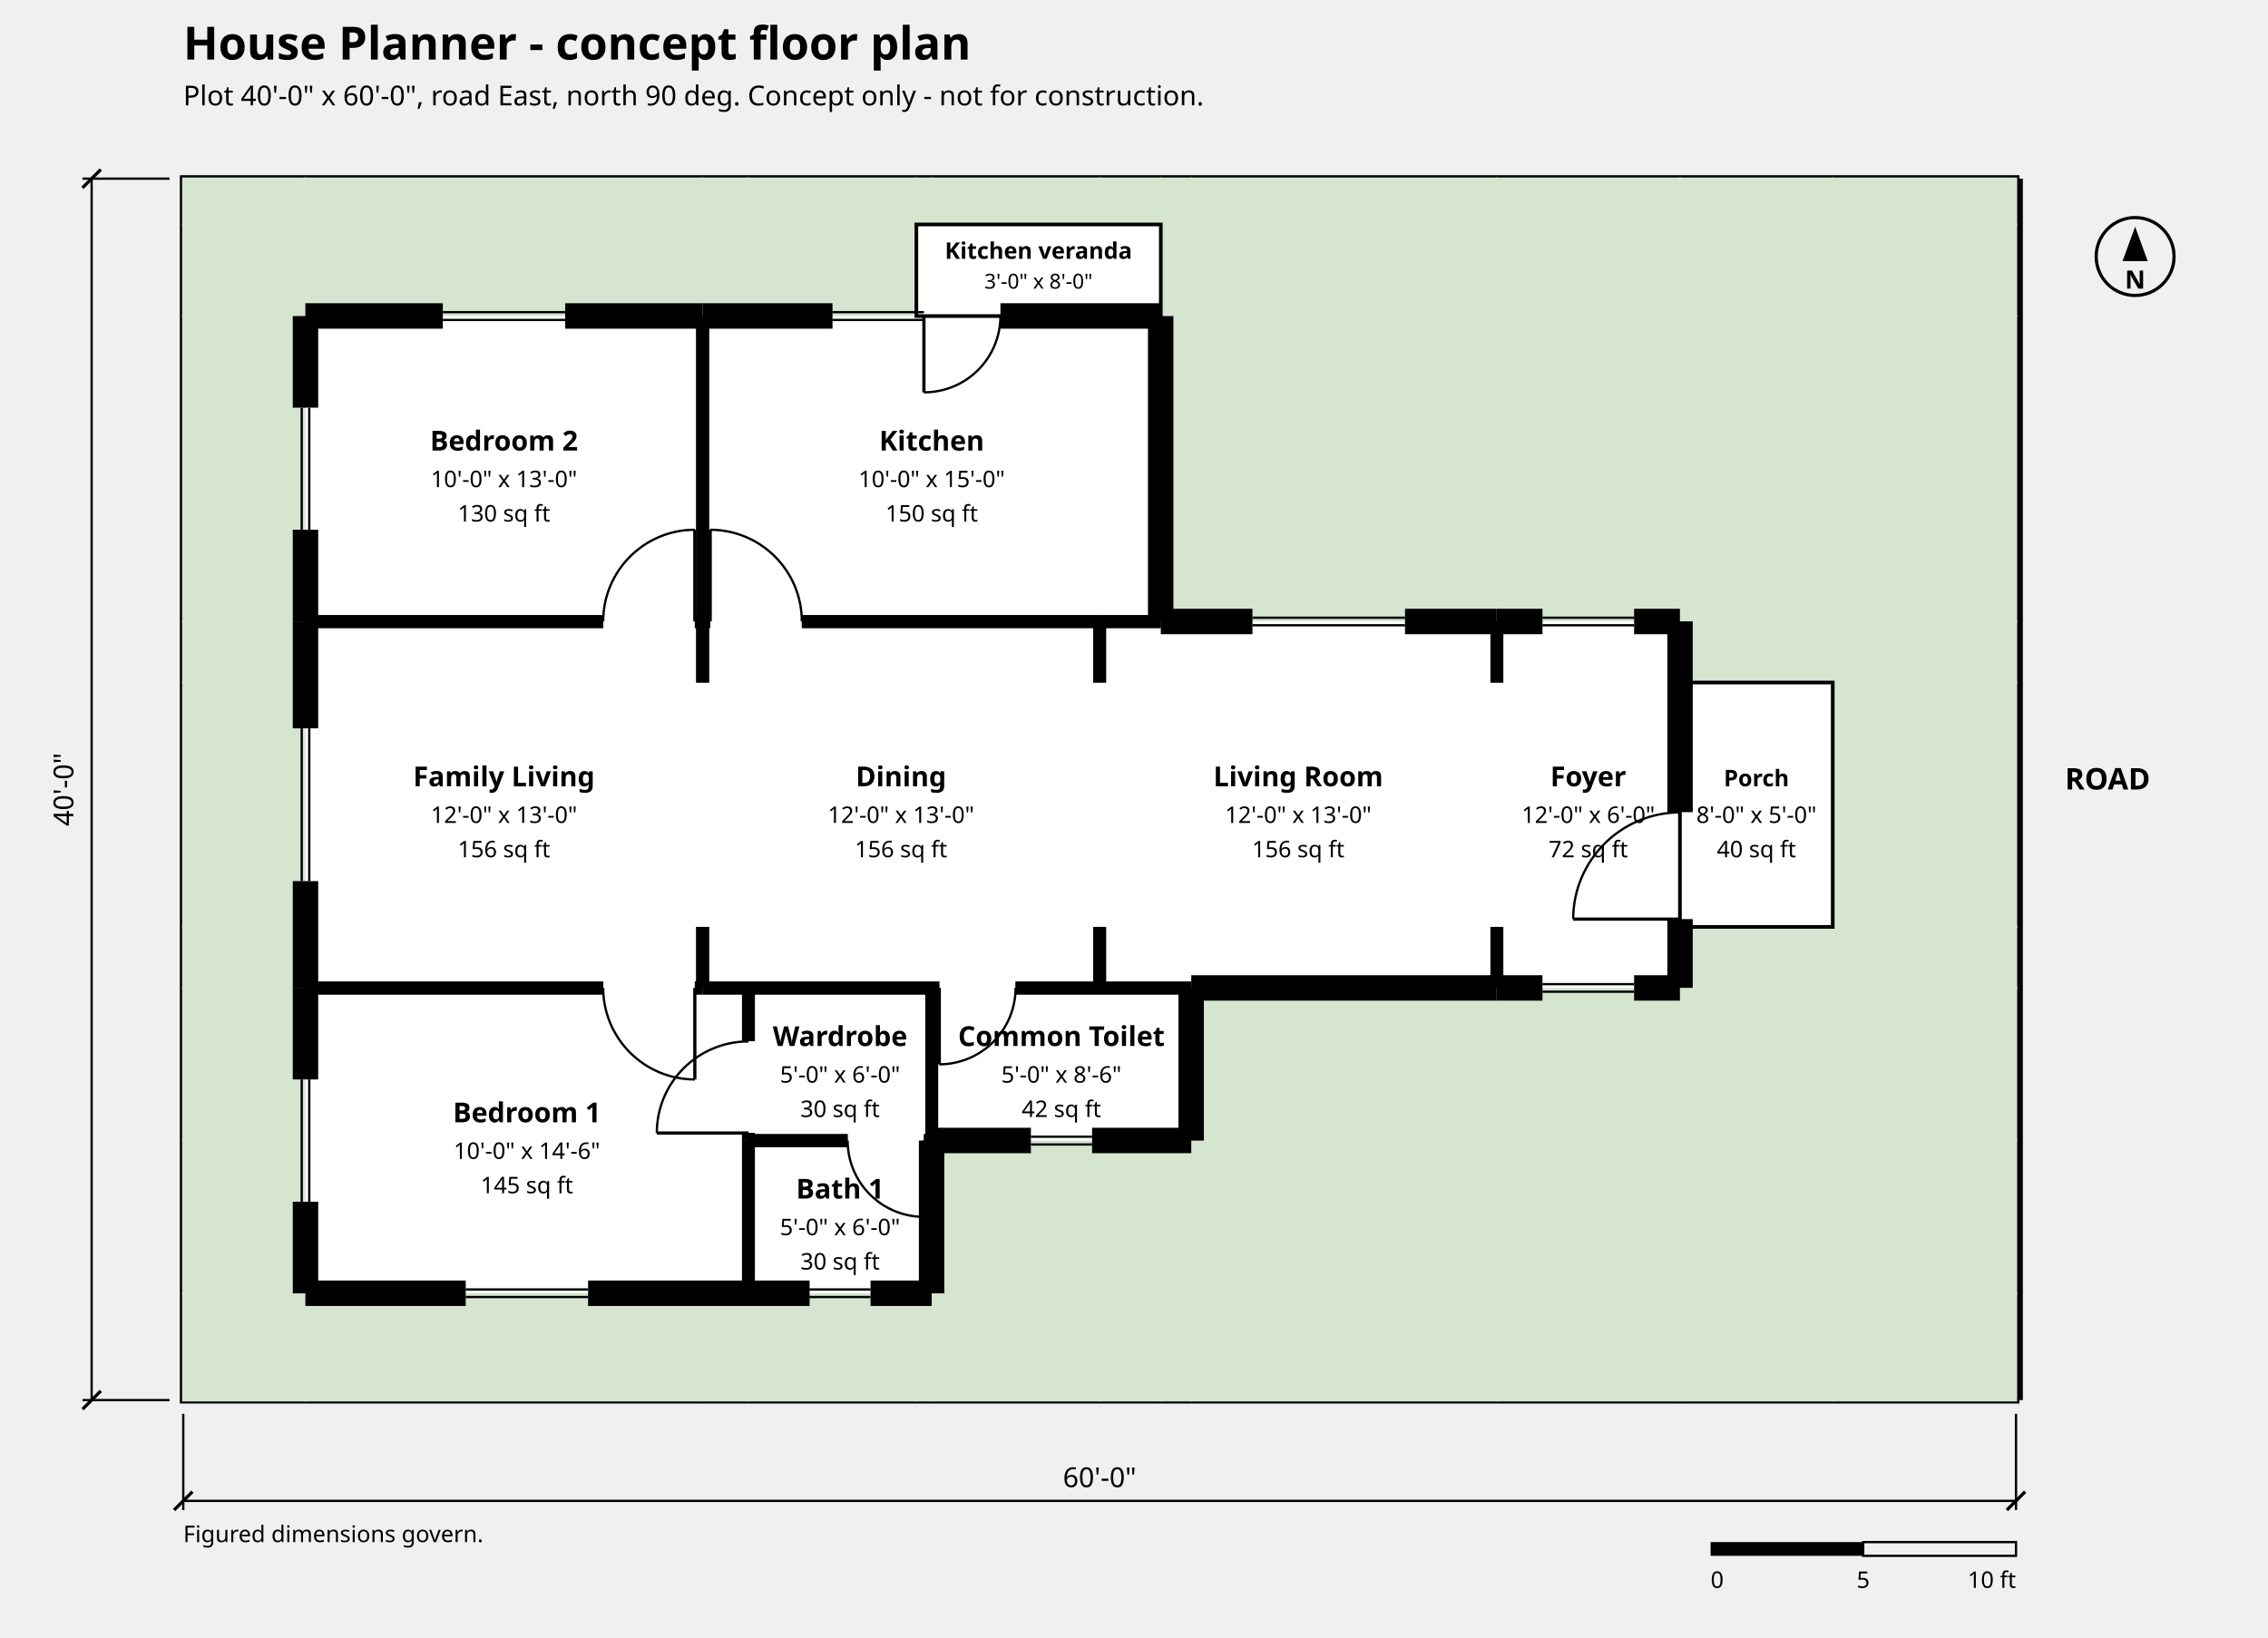
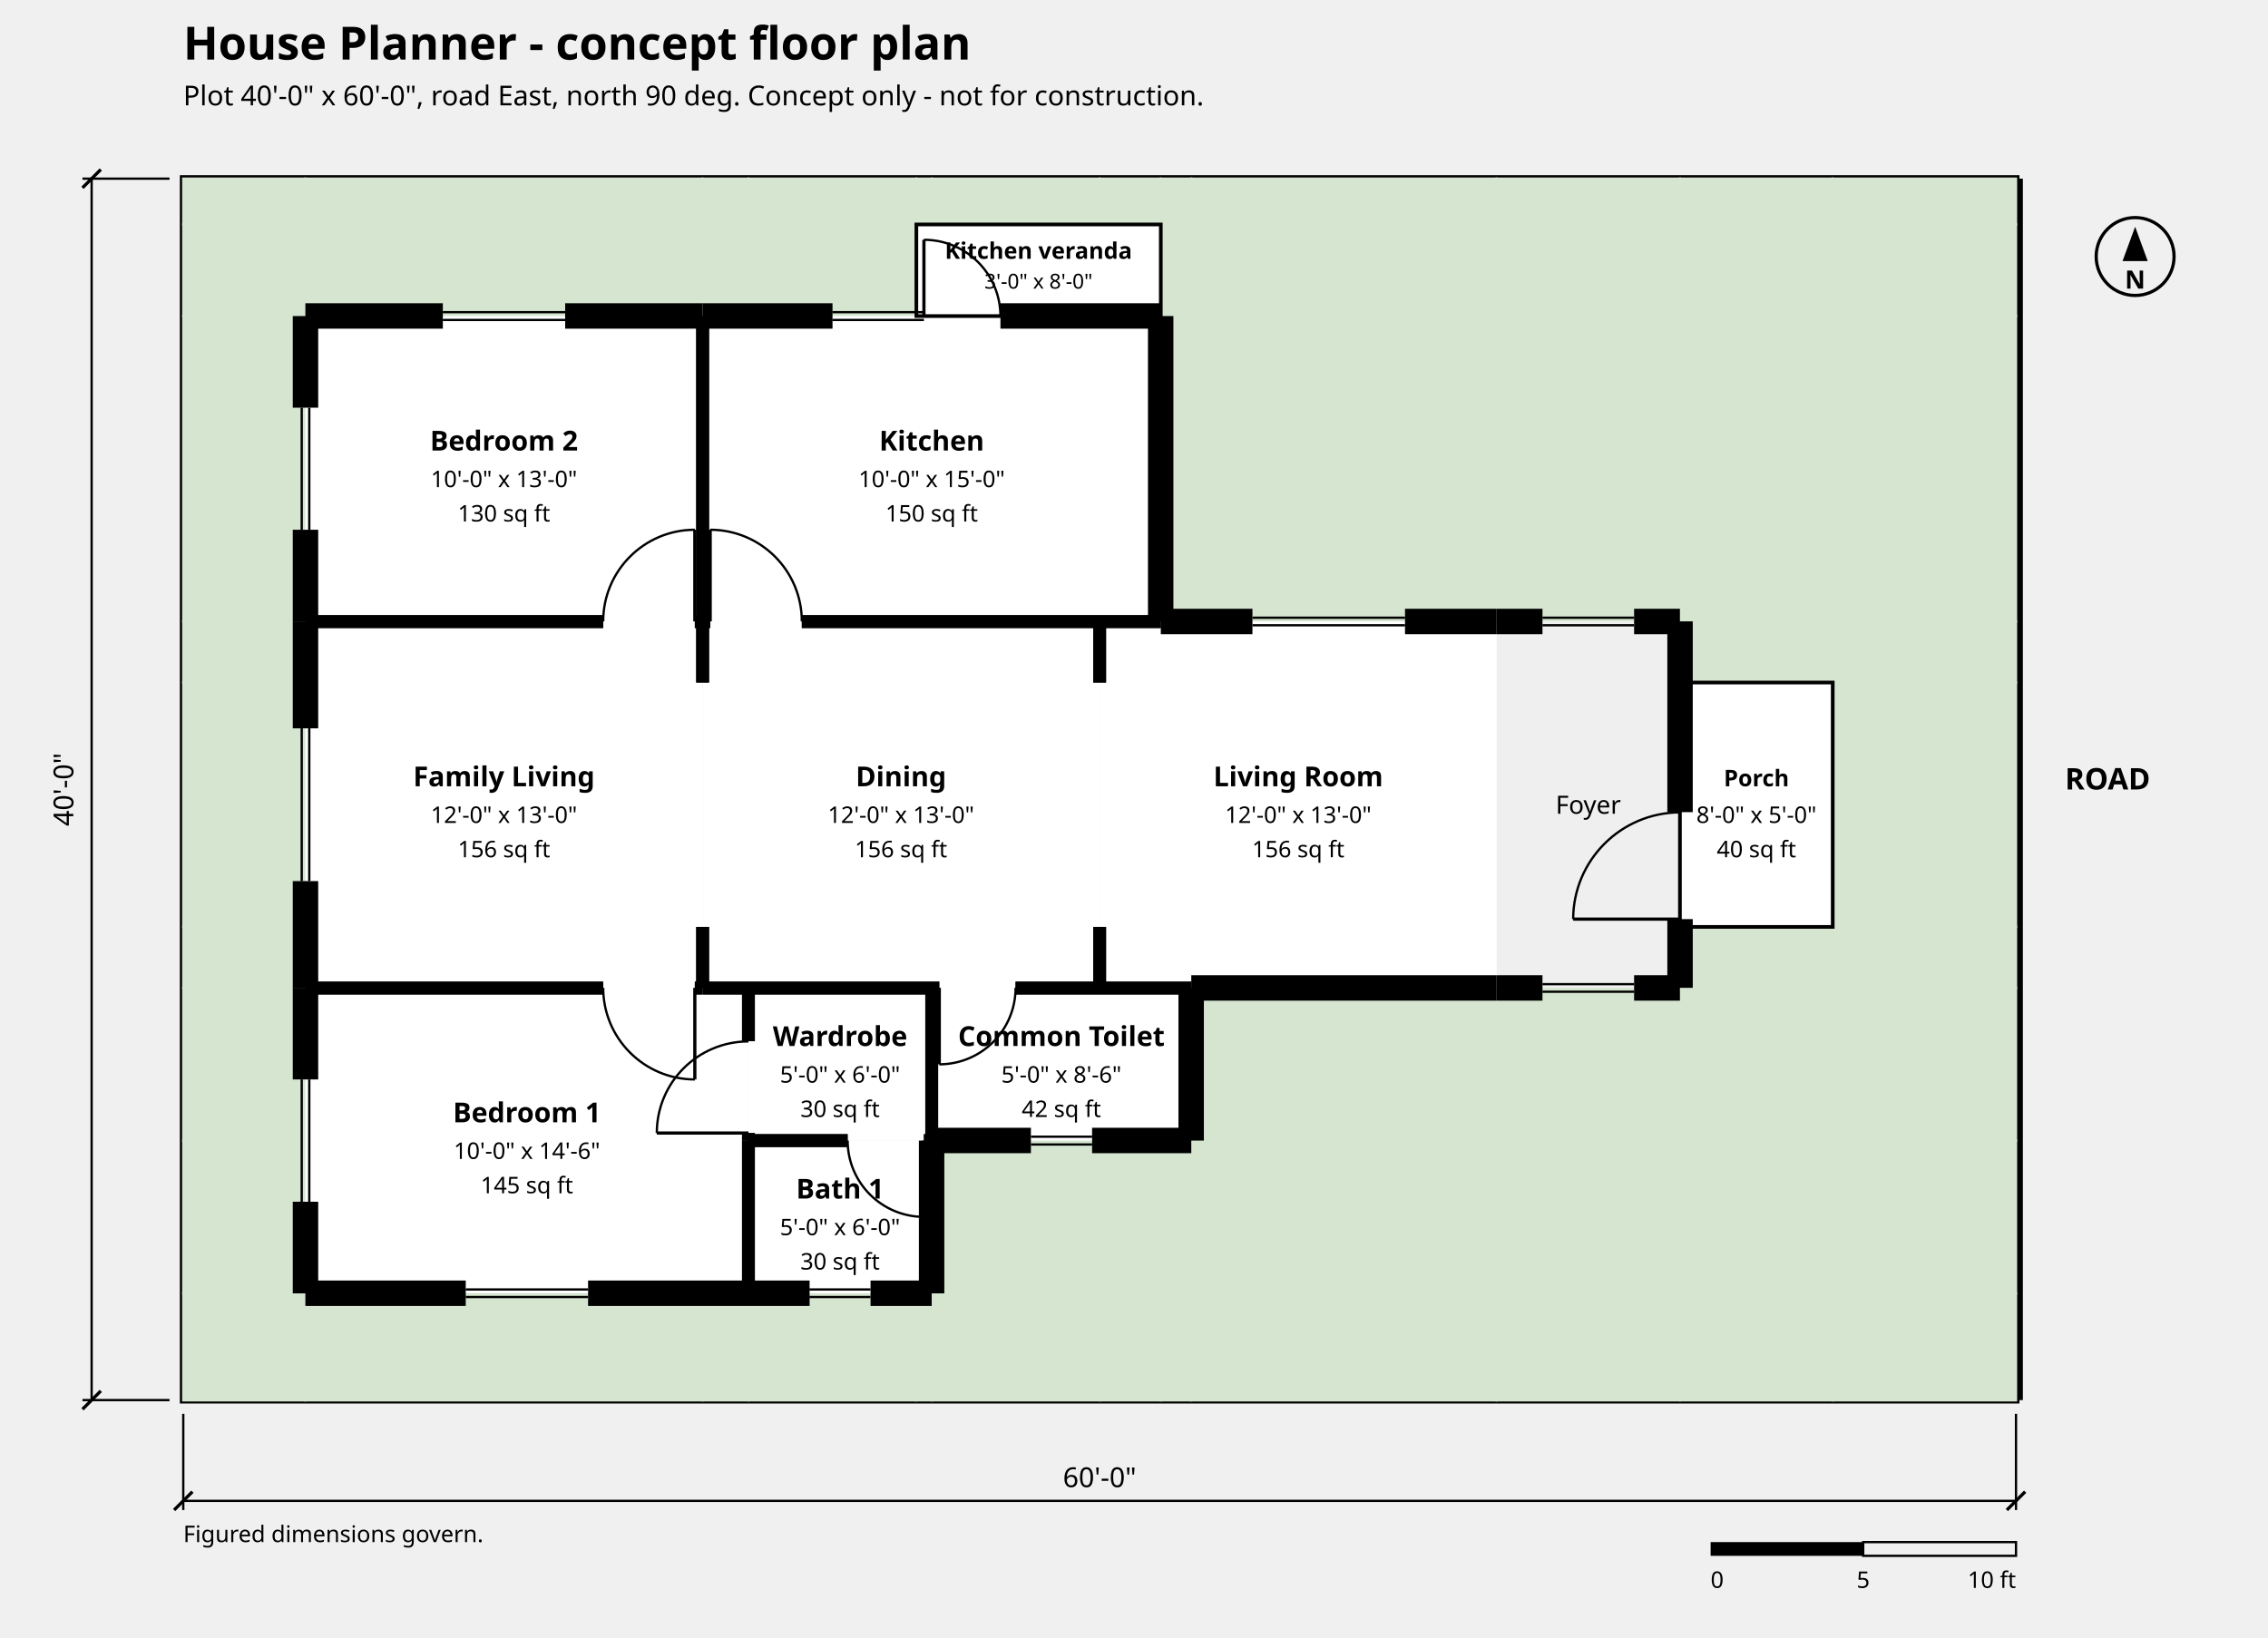
<svg xmlns="http://www.w3.org/2000/svg" viewBox="0 0 990 715" style="width:100%;height:auto;max-width:960px;background:#fff" font-family="sans-serif">
  <text x="80" y="26" font-size="20" font-weight="bold">House Planner - concept floor plan</text>
  <text x="80" y="46" font-size="12">Plot 40'-0" x 60'-0", road East, north 90 deg. Concept only - not for construction.</text>
  <rect x="80.0" y="78.0" width="800.0" height="533.3" fill="none" stroke="#000" stroke-width="3" />
  <rect x="133.3" y="98.0" width="666.7" height="493.3" fill="none" stroke="#000" stroke-width="1.2" stroke-dasharray="7 4" />
  <text x="137.3" y="112.0" font-size="10">setback line</text>
  <line x1="880.0" y1="611.3" x2="880.0" y2="78.0" stroke="#000" stroke-width="6" />
  <text x="920.0" y="344.7" font-size="13" font-weight="bold" text-anchor="middle">ROAD</text>
  <rect x="799.5" y="564.2" width="81.0" height="47.7" fill="#d5e5cf" stroke="none" />
  <rect x="732.8" y="564.2" width="67.7" height="47.7" fill="#d5e5cf" stroke="none" />
  <rect x="652.8" y="564.2" width="81.0" height="47.7" fill="#d5e5cf" stroke="none" />
  <rect x="519.5" y="564.2" width="134.3" height="47.7" fill="#d5e5cf" stroke="none" />
  <rect x="506.2" y="564.2" width="14.3" height="47.7" fill="#d5e5cf" stroke="none" />
  <rect x="479.5" y="564.2" width="27.7" height="47.7" fill="#d5e5cf" stroke="none" />
  <rect x="406.2" y="564.2" width="74.3" height="47.7" fill="#d5e5cf" stroke="none" />
  <rect x="399.5" y="564.2" width="7.7" height="47.7" fill="#d5e5cf" stroke="none" />
  <rect x="326.2" y="564.2" width="74.3" height="47.7" fill="#d5e5cf" stroke="none" />
  <rect x="306.2" y="564.2" width="21.0" height="47.7" fill="#d5e5cf" stroke="none" />
  <rect x="132.8" y="564.2" width="174.3" height="47.7" fill="#d5e5cf" stroke="none" />
  <rect x="79.5" y="564.2" width="54.3" height="47.7" fill="#d5e5cf" stroke="none" />
  <rect x="799.5" y="497.5" width="81.0" height="67.7" fill="#d5e5cf" stroke="none" />
  <rect x="732.8" y="497.5" width="67.7" height="67.7" fill="#d5e5cf" stroke="none" />
  <rect x="652.8" y="497.5" width="81.0" height="67.7" fill="#d5e5cf" stroke="none" />
  <rect x="519.5" y="497.5" width="134.3" height="67.7" fill="#d5e5cf" stroke="none" />
  <rect x="506.2" y="497.5" width="14.3" height="67.7" fill="#d5e5cf" stroke="none" />
  <rect x="479.5" y="497.5" width="27.7" height="67.7" fill="#d5e5cf" stroke="none" />
  <rect x="406.2" y="497.5" width="74.3" height="67.7" fill="#d5e5cf" stroke="none" />
  <rect x="79.5" y="497.5" width="54.3" height="67.7" fill="#d5e5cf" stroke="none" />
  <rect x="799.5" y="430.8" width="81.0" height="67.7" fill="#d5e5cf" stroke="none" />
  <rect x="732.8" y="430.8" width="67.7" height="67.7" fill="#d5e5cf" stroke="none" />
  <rect x="652.8" y="430.8" width="81.0" height="67.7" fill="#d5e5cf" stroke="none" />
  <rect x="519.5" y="430.8" width="134.3" height="67.7" fill="#d5e5cf" stroke="none" />
  <rect x="79.5" y="430.8" width="54.3" height="67.7" fill="#d5e5cf" stroke="none" />
  <rect x="799.5" y="404.2" width="81.0" height="27.7" fill="#d5e5cf" stroke="none" />
  <rect x="732.8" y="404.2" width="67.7" height="27.7" fill="#d5e5cf" stroke="none" />
  <rect x="79.5" y="404.2" width="54.3" height="27.7" fill="#d5e5cf" stroke="none" />
  <rect x="799.5" y="297.5" width="81.0" height="107.7" fill="#d5e5cf" stroke="none" />
  <rect x="79.5" y="297.5" width="54.3" height="107.7" fill="#d5e5cf" stroke="none" />
  <rect x="799.5" y="270.8" width="81.0" height="27.7" fill="#d5e5cf" stroke="none" />
  <rect x="732.8" y="270.8" width="67.7" height="27.7" fill="#d5e5cf" stroke="none" />
  <rect x="79.5" y="270.8" width="54.3" height="27.7" fill="#d5e5cf" stroke="none" />
  <rect x="799.5" y="137.5" width="81.0" height="134.3" fill="#d5e5cf" stroke="none" />
  <rect x="732.8" y="137.5" width="67.7" height="134.3" fill="#d5e5cf" stroke="none" />
  <rect x="652.8" y="137.5" width="81.0" height="134.3" fill="#d5e5cf" stroke="none" />
  <rect x="519.5" y="137.5" width="134.3" height="134.3" fill="#d5e5cf" stroke="none" />
  <rect x="506.2" y="137.5" width="14.3" height="134.3" fill="#d5e5cf" stroke="none" />
  <rect x="79.5" y="137.5" width="54.3" height="134.3" fill="#d5e5cf" stroke="none" />
  <rect x="799.5" y="97.5" width="81.0" height="41.0" fill="#d5e5cf" stroke="none" />
  <rect x="732.8" y="97.5" width="67.7" height="41.0" fill="#d5e5cf" stroke="none" />
  <rect x="652.8" y="97.5" width="81.0" height="41.0" fill="#d5e5cf" stroke="none" />
  <rect x="519.5" y="97.5" width="134.3" height="41.0" fill="#d5e5cf" stroke="none" />
  <rect x="506.2" y="97.5" width="14.3" height="41.0" fill="#d5e5cf" stroke="none" />
  <rect x="326.2" y="97.5" width="74.3" height="41.0" fill="#d5e5cf" stroke="none" />
  <rect x="306.2" y="97.5" width="21.0" height="41.0" fill="#d5e5cf" stroke="none" />
  <rect x="132.8" y="97.5" width="174.3" height="41.0" fill="#d5e5cf" stroke="none" />
  <rect x="79.5" y="97.5" width="54.3" height="41.0" fill="#d5e5cf" stroke="none" />
  <rect x="799.5" y="77.5" width="81.0" height="21.0" fill="#d5e5cf" stroke="none" />
  <rect x="732.8" y="77.5" width="67.7" height="21.0" fill="#d5e5cf" stroke="none" />
  <rect x="652.8" y="77.5" width="81.0" height="21.0" fill="#d5e5cf" stroke="none" />
  <rect x="519.5" y="77.5" width="134.3" height="21.0" fill="#d5e5cf" stroke="none" />
  <rect x="506.2" y="77.5" width="14.3" height="21.0" fill="#d5e5cf" stroke="none" />
  <rect x="479.5" y="77.5" width="27.7" height="21.0" fill="#d5e5cf" stroke="none" />
  <rect x="406.2" y="77.5" width="74.3" height="21.0" fill="#d5e5cf" stroke="none" />
  <rect x="399.5" y="77.5" width="7.7" height="21.0" fill="#d5e5cf" stroke="none" />
  <rect x="326.2" y="77.5" width="74.3" height="21.0" fill="#d5e5cf" stroke="none" />
  <rect x="306.2" y="77.5" width="21.0" height="21.0" fill="#d5e5cf" stroke="none" />
  <rect x="132.8" y="77.5" width="174.3" height="21.0" fill="#d5e5cf" stroke="none" />
  <rect x="79.5" y="77.5" width="54.3" height="21.0" fill="#d5e5cf" stroke="none" />
  <g>
-     <rect x="653.3" y="271.3" width="80.0" height="160.0" fill="#fff" stroke="none" />
-     <text x="693.3" y="343.3" font-size="12" font-weight="bold" text-anchor="middle">Foyer</text>
-     <text x="693.3" y="359.3" font-size="10" text-anchor="middle">12'-0" x 6'-0"</text>
-     <text x="693.3" y="374.3" font-size="10" text-anchor="middle">72 sq ft</text>
+     <rect x="653.3" y="271.3" width="80.0" height="160.0" fill="#efefef" stroke="none" />
+     <text x="693.3" y="355.3" font-size="11" text-anchor="middle">Foyer</text>
  </g>
  <g>
    <rect x="480.0" y="271.3" width="173.3" height="160.0" fill="#fff" stroke="none" />
    <text x="566.7" y="343.3" font-size="12" font-weight="bold" text-anchor="middle">Living Room</text>
    <text x="566.7" y="359.3" font-size="10" text-anchor="middle">12'-0" x 13'-0"</text>
    <text x="566.7" y="374.3" font-size="10" text-anchor="middle">156 sq ft</text>
  </g>
  <g>
    <rect x="306.7" y="271.3" width="173.3" height="160.0" fill="#fff" stroke="none" />
    <text x="393.3" y="343.3" font-size="12" font-weight="bold" text-anchor="middle">Dining</text>
    <text x="393.3" y="359.3" font-size="10" text-anchor="middle">12'-0" x 13'-0"</text>
    <text x="393.3" y="374.3" font-size="10" text-anchor="middle">156 sq ft</text>
  </g>
  <g>
    <rect x="133.3" y="271.3" width="173.3" height="160.0" fill="#fff" stroke="none" />
    <text x="220.0" y="343.3" font-size="12" font-weight="bold" text-anchor="middle">Family Living</text>
    <text x="220.0" y="359.3" font-size="10" text-anchor="middle">12'-0" x 13'-0"</text>
    <text x="220.0" y="374.3" font-size="10" text-anchor="middle">156 sq ft</text>
  </g>
  <g>
    <rect x="133.3" y="431.3" width="193.3" height="133.3" fill="#fff" stroke="none" />
    <text x="230.0" y="490.0" font-size="12" font-weight="bold" text-anchor="middle">Bedroom 1</text>
    <text x="230.0" y="506.0" font-size="10" text-anchor="middle">10'-0" x 14'-6"</text>
    <text x="230.0" y="521.0" font-size="10" text-anchor="middle">145 sq ft</text>
  </g>
  <g>
    <rect x="326.7" y="498.0" width="80.0" height="66.7" fill="#fff" stroke="none" />
    <text x="366.7" y="523.3" font-size="12" font-weight="bold" text-anchor="middle">Bath 1</text>
    <text x="366.7" y="539.3" font-size="10" text-anchor="middle">5'-0" x 6'-0"</text>
    <text x="366.7" y="554.3" font-size="10" text-anchor="middle">30 sq ft</text>
  </g>
  <g>
    <rect x="326.7" y="431.3" width="80.0" height="66.7" fill="#fff" stroke="none" />
    <text x="366.7" y="456.7" font-size="12" font-weight="bold" text-anchor="middle">Wardrobe</text>
    <text x="366.7" y="472.7" font-size="10" text-anchor="middle">5'-0" x 6'-0"</text>
    <text x="366.7" y="487.7" font-size="10" text-anchor="middle">30 sq ft</text>
  </g>
  <g>
    <rect x="406.7" y="431.3" width="113.3" height="66.7" fill="#fff" stroke="none" />
    <text x="463.3" y="456.7" font-size="12" font-weight="bold" text-anchor="middle">Common Toilet</text>
    <text x="463.3" y="472.7" font-size="10" text-anchor="middle">5'-0" x 8'-6"</text>
    <text x="463.3" y="487.7" font-size="10" text-anchor="middle">42 sq ft</text>
  </g>
  <g>
    <rect x="133.3" y="138.0" width="173.3" height="133.3" fill="#fff" stroke="none" />
    <text x="220.0" y="196.7" font-size="12" font-weight="bold" text-anchor="middle">Bedroom 2</text>
    <text x="220.0" y="212.7" font-size="10" text-anchor="middle">10'-0" x 13'-0"</text>
    <text x="220.0" y="227.7" font-size="10" text-anchor="middle">130 sq ft</text>
  </g>
  <g>
    <rect x="306.7" y="138.0" width="200.0" height="133.3" fill="#fff" stroke="none" />
    <text x="406.7" y="196.7" font-size="12" font-weight="bold" text-anchor="middle">Kitchen</text>
    <text x="406.7" y="212.7" font-size="10" text-anchor="middle">10'-0" x 15'-0"</text>
    <text x="406.7" y="227.7" font-size="10" text-anchor="middle">150 sq ft</text>
  </g>
  <g>
    <rect x="733.3" y="298.0" width="66.7" height="106.7" fill="#fff" stroke="#000" stroke-width="1.6" />
    <text x="766.7" y="343.3" font-size="10" font-weight="bold" text-anchor="middle">Porch</text>
    <text x="766.7" y="359.3" font-size="10" text-anchor="middle">8'-0" x 5'-0"</text>
    <text x="766.7" y="374.3" font-size="10" text-anchor="middle">40 sq ft</text>
  </g>
  <g>
    <rect x="400.0" y="98.0" width="106.7" height="40.0" fill="#fff" stroke="#000" stroke-width="1.6" />
    <text x="453.3" y="113.0" font-size="10" font-weight="bold" text-anchor="middle">Kitchen veranda</text>
    <text x="453.3" y="126.0" font-size="9" text-anchor="middle">3'-0" x 8'-0"</text>
  </g>
-   <rect x="650.6" y="404.7" width="5.6" height="26.7" fill="#000" stroke="none" />
-   <rect x="650.6" y="271.3" width="5.6" height="26.7" fill="#000" stroke="none" />
  <rect x="727.8" y="401.3" width="11.1" height="30.0" fill="#000" stroke="none" />
  <rect x="727.8" y="271.3" width="11.1" height="83.3" fill="#000" stroke="none" />
  <rect x="713.3" y="265.8" width="20.0" height="11.1" fill="#000" stroke="none" />
  <rect x="653.3" y="265.8" width="20.0" height="11.1" fill="#000" stroke="none" />
  <rect x="713.3" y="425.8" width="20.0" height="11.1" fill="#000" stroke="none" />
  <rect x="653.3" y="425.8" width="20.0" height="11.1" fill="#000" stroke="none" />
  <rect x="477.2" y="404.7" width="5.6" height="26.7" fill="#000" stroke="none" />
  <rect x="477.2" y="271.3" width="5.6" height="26.7" fill="#000" stroke="none" />
-   <rect x="650.6" y="404.7" width="5.6" height="26.7" fill="#000" stroke="none" />
-   <rect x="650.6" y="271.3" width="5.6" height="26.7" fill="#000" stroke="none" />
  <rect x="613.3" y="265.8" width="40.0" height="11.1" fill="#000" stroke="none" />
  <rect x="506.7" y="265.8" width="40.0" height="11.1" fill="#000" stroke="none" />
  <rect x="480.0" y="268.6" width="26.7" height="5.6" fill="#000" stroke="none" />
  <rect x="520.0" y="425.8" width="133.3" height="11.1" fill="#000" stroke="none" />
  <rect x="480.0" y="428.6" width="40.0" height="5.6" fill="#000" stroke="none" />
  <rect x="303.9" y="404.7" width="5.6" height="26.7" fill="#000" stroke="none" />
  <rect x="303.9" y="271.3" width="5.6" height="26.7" fill="#000" stroke="none" />
  <rect x="477.2" y="404.7" width="5.6" height="26.7" fill="#000" stroke="none" />
  <rect x="477.2" y="271.3" width="5.6" height="26.7" fill="#000" stroke="none" />
  <rect x="350.0" y="268.6" width="130.0" height="5.6" fill="#000" stroke="none" />
  <rect x="306.7" y="268.6" width="3.3" height="5.6" fill="#000" stroke="none" />
  <rect x="306.7" y="428.6" width="20.0" height="5.6" fill="#000" stroke="none" />
  <rect x="326.7" y="428.6" width="80.0" height="5.6" fill="#000" stroke="none" />
  <rect x="443.3" y="428.6" width="36.7" height="5.6" fill="#000" stroke="none" />
  <rect x="406.7" y="428.6" width="3.3" height="5.6" fill="#000" stroke="none" />
  <rect x="127.8" y="384.7" width="11.1" height="46.7" fill="#000" stroke="none" />
  <rect x="127.8" y="271.3" width="11.1" height="46.7" fill="#000" stroke="none" />
  <rect x="303.9" y="404.7" width="5.6" height="26.7" fill="#000" stroke="none" />
  <rect x="303.9" y="271.3" width="5.6" height="26.7" fill="#000" stroke="none" />
  <rect x="303.3" y="268.6" width="3.3" height="5.6" fill="#000" stroke="none" />
  <rect x="133.3" y="268.6" width="130.0" height="5.6" fill="#000" stroke="none" />
  <rect x="303.3" y="428.6" width="3.3" height="5.6" fill="#000" stroke="none" />
  <rect x="133.3" y="428.6" width="130.0" height="5.6" fill="#000" stroke="none" />
  <rect x="127.8" y="524.7" width="11.1" height="40.0" fill="#000" stroke="none" />
  <rect x="127.8" y="431.3" width="11.1" height="40.0" fill="#000" stroke="none" />
  <rect x="323.9" y="498.0" width="5.6" height="66.7" fill="#000" stroke="none" />
  <rect x="323.9" y="494.7" width="5.6" height="3.3" fill="#000" stroke="none" />
  <rect x="323.9" y="431.3" width="5.6" height="23.3" fill="#000" stroke="none" />
  <rect x="306.7" y="428.6" width="20.0" height="5.6" fill="#000" stroke="none" />
  <rect x="303.3" y="428.6" width="3.3" height="5.6" fill="#000" stroke="none" />
  <rect x="133.3" y="428.6" width="130.0" height="5.6" fill="#000" stroke="none" />
  <rect x="256.7" y="559.1" width="70.0" height="11.1" fill="#000" stroke="none" />
  <rect x="133.3" y="559.1" width="70.0" height="11.1" fill="#000" stroke="none" />
  <rect x="323.9" y="498.0" width="5.6" height="66.7" fill="#000" stroke="none" />
  <rect x="401.1" y="498.0" width="11.1" height="66.7" fill="#000" stroke="none" />
  <rect x="403.3" y="495.2" width="3.3" height="5.6" fill="#000" stroke="none" />
  <rect x="326.7" y="495.2" width="43.3" height="5.6" fill="#000" stroke="none" />
  <rect x="380.0" y="559.1" width="26.7" height="11.1" fill="#000" stroke="none" />
  <rect x="326.7" y="559.1" width="26.7" height="11.1" fill="#000" stroke="none" />
  <rect x="323.9" y="494.7" width="5.6" height="3.3" fill="#000" stroke="none" />
  <rect x="323.9" y="431.3" width="5.6" height="23.3" fill="#000" stroke="none" />
  <rect x="403.9" y="431.3" width="5.6" height="66.7" fill="#000" stroke="none" />
  <rect x="326.7" y="428.6" width="80.0" height="5.6" fill="#000" stroke="none" />
  <rect x="403.3" y="495.2" width="3.3" height="5.6" fill="#000" stroke="none" />
  <rect x="326.7" y="495.2" width="43.3" height="5.6" fill="#000" stroke="none" />
  <rect x="403.9" y="431.3" width="5.6" height="66.7" fill="#000" stroke="none" />
  <rect x="514.4" y="431.3" width="11.1" height="66.7" fill="#000" stroke="none" />
  <rect x="480.0" y="428.6" width="40.0" height="5.6" fill="#000" stroke="none" />
  <rect x="443.3" y="428.6" width="36.7" height="5.6" fill="#000" stroke="none" />
  <rect x="406.7" y="428.6" width="3.3" height="5.6" fill="#000" stroke="none" />
  <rect x="476.7" y="492.4" width="43.3" height="11.1" fill="#000" stroke="none" />
  <rect x="406.7" y="492.4" width="43.3" height="11.1" fill="#000" stroke="none" />
  <rect x="127.8" y="231.3" width="11.1" height="40.0" fill="#000" stroke="none" />
  <rect x="127.8" y="138.0" width="11.1" height="40.0" fill="#000" stroke="none" />
  <rect x="303.9" y="138.0" width="5.6" height="133.3" fill="#000" stroke="none" />
  <rect x="246.7" y="132.4" width="60.0" height="11.1" fill="#000" stroke="none" />
  <rect x="133.3" y="132.4" width="60.0" height="11.1" fill="#000" stroke="none" />
  <rect x="303.3" y="268.6" width="3.3" height="5.6" fill="#000" stroke="none" />
  <rect x="133.3" y="268.6" width="130.0" height="5.6" fill="#000" stroke="none" />
  <rect x="303.9" y="138.0" width="5.6" height="133.3" fill="#000" stroke="none" />
  <rect x="501.1" y="138.0" width="11.1" height="133.3" fill="#000" stroke="none" />
  <rect x="436.7" y="132.4" width="70.0" height="11.1" fill="#000" stroke="none" />
  <rect x="306.7" y="132.4" width="56.7" height="11.1" fill="#000" stroke="none" />
  <rect x="480.0" y="268.6" width="26.7" height="5.6" fill="#000" stroke="none" />
  <rect x="350.0" y="268.6" width="130.0" height="5.6" fill="#000" stroke="none" />
  <rect x="306.7" y="268.6" width="3.3" height="5.6" fill="#000" stroke="none" />
  <line x1="733.3" y1="401.3" x2="686.7" y2="401.3" stroke="#000" stroke-width="1.4" />
  <path d="M 686.7 401.3 A 46.7 46.7 0 0 1 733.3 354.7" fill="none" stroke="#000" stroke-width="1" />
  <line x1="303.3" y1="431.3" x2="303.3" y2="471.3" stroke="#000" stroke-width="1.4" />
  <path d="M 303.3 471.3 A 40.0 40.0 0 0 1 263.3 431.3" fill="none" stroke="#000" stroke-width="1" />
  <line x1="303.3" y1="271.3" x2="303.3" y2="231.3" stroke="#000" stroke-width="1.4" />
  <path d="M 303.3 231.3 A 40.0 40.0 0 0 0 263.3 271.3" fill="none" stroke="#000" stroke-width="1" />
  <line x1="310.0" y1="271.3" x2="310.0" y2="231.3" stroke="#000" stroke-width="1.4" />
  <path d="M 310.0 231.3 A 40.0 40.0 0 0 1 350.0 271.3" fill="none" stroke="#000" stroke-width="1" />
-   <line x1="403.3" y1="138.0" x2="403.3" y2="171.3" stroke="#000" stroke-width="1.4" />
-   <path d="M 403.3 171.3 A 33.3 33.3 0 0 0 436.7 138.0" fill="none" stroke="#000" stroke-width="1" />
+   <line x1="403.3" y1="138.0" x2="403.3" y2="104.7" stroke="#000" stroke-width="1.4" />
+   <path d="M 403.3 104.7 A 33.3 33.3 0 0 1 436.7 138.0" fill="none" stroke="#000" stroke-width="1" />
  <line x1="326.7" y1="494.7" x2="286.7" y2="494.7" stroke="#000" stroke-width="1.4" />
  <path d="M 286.7 494.7 A 40.0 40.0 0 0 1 326.7 454.7" fill="none" stroke="#000" stroke-width="1" />
  <line x1="403.3" y1="498.0" x2="403.3" y2="531.3" stroke="#000" stroke-width="1.4" />
  <path d="M 403.3 531.3 A 33.3 33.3 0 0 1 370.0 498.0" fill="none" stroke="#000" stroke-width="1" />
  <line x1="410.0" y1="431.3" x2="410.0" y2="464.7" stroke="#000" stroke-width="1.4" />
  <path d="M 410.0 464.7 A 33.3 33.3 0 0 0 443.3 431.3" fill="none" stroke="#000" stroke-width="1" />
  <line x1="135.0" y1="524.7" x2="135.0" y2="471.3" stroke="#000" stroke-width="1" />
  <line x1="131.7" y1="524.7" x2="131.7" y2="471.3" stroke="#000" stroke-width="1" />
  <line x1="256.7" y1="563.0" x2="203.3" y2="563.0" stroke="#000" stroke-width="1" />
  <line x1="256.7" y1="566.3" x2="203.3" y2="566.3" stroke="#000" stroke-width="1" />
  <line x1="246.7" y1="136.3" x2="193.3" y2="136.3" stroke="#000" stroke-width="1" />
  <line x1="246.7" y1="139.7" x2="193.3" y2="139.7" stroke="#000" stroke-width="1" />
  <line x1="135.0" y1="231.3" x2="135.0" y2="178.0" stroke="#000" stroke-width="1" />
  <line x1="131.7" y1="231.3" x2="131.7" y2="178.0" stroke="#000" stroke-width="1" />
  <line x1="613.3" y1="269.7" x2="546.7" y2="269.7" stroke="#000" stroke-width="1" />
  <line x1="613.3" y1="273.0" x2="546.7" y2="273.0" stroke="#000" stroke-width="1" />
  <line x1="135.0" y1="384.7" x2="135.0" y2="318.0" stroke="#000" stroke-width="1" />
  <line x1="131.7" y1="384.7" x2="131.7" y2="318.0" stroke="#000" stroke-width="1" />
  <line x1="713.3" y1="269.7" x2="673.3" y2="269.7" stroke="#000" stroke-width="1" />
  <line x1="713.3" y1="273.0" x2="673.3" y2="273.0" stroke="#000" stroke-width="1" />
  <line x1="713.3" y1="429.7" x2="673.3" y2="429.7" stroke="#000" stroke-width="1" />
  <line x1="713.3" y1="433.0" x2="673.3" y2="433.0" stroke="#000" stroke-width="1" />
  <line x1="403.3" y1="136.3" x2="363.3" y2="136.3" stroke="#000" stroke-width="1" />
  <line x1="403.3" y1="139.7" x2="363.3" y2="139.7" stroke="#000" stroke-width="1" />
  <line x1="380.0" y1="563.0" x2="353.3" y2="563.0" stroke="#000" stroke-width="1" />
  <line x1="380.0" y1="566.3" x2="353.3" y2="566.3" stroke="#000" stroke-width="1" />
  <line x1="476.7" y1="496.3" x2="450.0" y2="496.3" stroke="#000" stroke-width="1" />
  <line x1="476.7" y1="499.7" x2="450.0" y2="499.7" stroke="#000" stroke-width="1" />
  <line x1="74.0" y1="611.3" x2="36.0" y2="611.3" stroke="#000" stroke-width="1" />
  <line x1="74.0" y1="78.0" x2="36.0" y2="78.0" stroke="#000" stroke-width="1" />
  <line x1="40.0" y1="611.3" x2="40.0" y2="78.0" stroke="#000" stroke-width="1" />
  <line x1="36.0" y1="615.3" x2="44.0" y2="607.3" stroke="#000" stroke-width="1.4" />
  <line x1="36.0" y1="82.0" x2="44.0" y2="74.0" stroke="#000" stroke-width="1.4" />
  <text x="32.0" y="344.7" font-size="12" text-anchor="middle" transform="rotate(-90 32.0 344.7)">40'-0"</text>
  <line x1="880.0" y1="617.3" x2="880.0" y2="659.3" stroke="#000" stroke-width="1" />
  <line x1="80.0" y1="617.3" x2="80.0" y2="659.3" stroke="#000" stroke-width="1" />
  <line x1="880.0" y1="655.3" x2="80.0" y2="655.3" stroke="#000" stroke-width="1" />
  <line x1="876.0" y1="659.3" x2="884.0" y2="651.3" stroke="#000" stroke-width="1.4" />
  <line x1="76.0" y1="659.3" x2="84.0" y2="651.3" stroke="#000" stroke-width="1.4" />
  <text x="480.0" y="649.3" font-size="12" text-anchor="middle">60'-0"</text>
  <g>
    <circle cx="932.0" cy="112.0" r="17" fill="none" stroke="#000" stroke-width="1.4" />
    <polygon points="932.0,99.0 926.5,114.0 937.5,114.0" fill="#000" />
    <text x="932.0" y="126.0" font-size="11" font-weight="bold" text-anchor="middle">N</text>
  </g>
  <g>
    <rect x="746.7" y="673.3" width="66.7" height="6" fill="#000" />
    <rect x="813.3" y="673.3" width="66.7" height="6" fill="none" stroke="#000" stroke-width="1" />
    <text x="746.7" y="693.3" font-size="10">0</text>
    <text x="813.3" y="693.3" font-size="10" text-anchor="middle">5</text>
    <text x="880.0" y="693.3" font-size="10" text-anchor="end">10 ft</text>
  </g>
  <text x="80.0" y="673.3" font-size="10">Figured dimensions govern.</text>
</svg>
